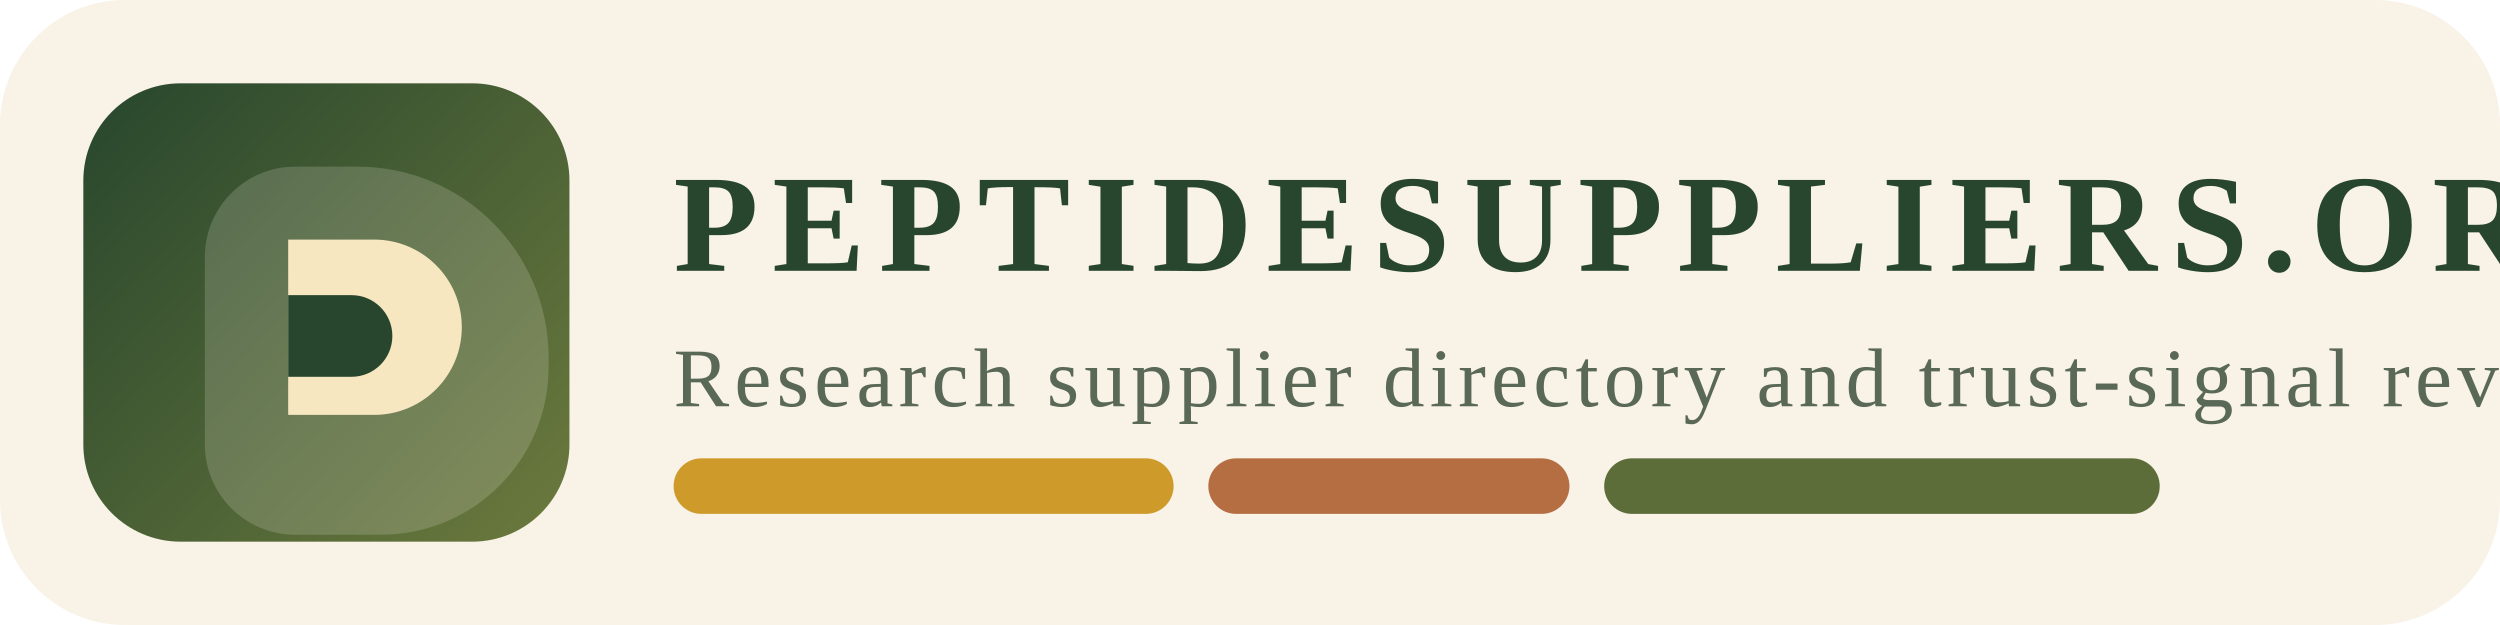
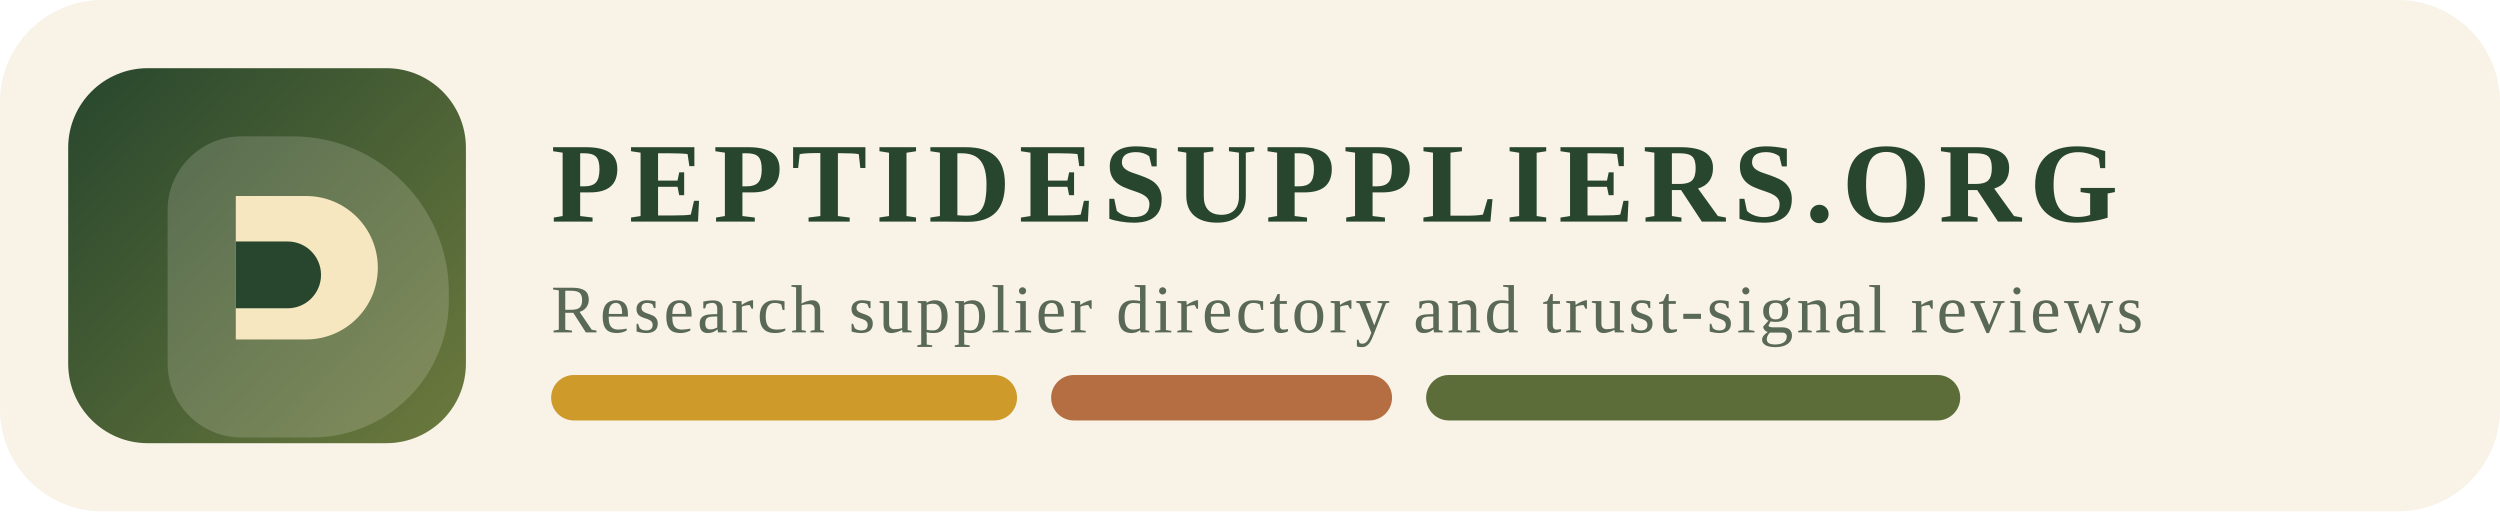
- <svg xmlns="http://www.w3.org/2000/svg" width="720" height="180" viewBox="0 0 720 180" fill="none" role="img" aria-labelledby="title desc">
-   <rect width="720" height="180" rx="36" fill="#F8F2E7" />
+ <svg xmlns="http://www.w3.org/2000/svg" width="880" height="180" viewBox="0 0 880 180" fill="none" role="img" aria-labelledby="title desc">
+   <rect width="880" height="180" rx="36" fill="#F8F2E7" />
  <rect x="24" y="24" width="140" height="132" rx="28" fill="url(#paint0_linear)" />
  <path d="M59 74C59 59.641 70.641 48 85 48H103C133.376 48 158 72.624 158 103V105.744C158 132.393 136.393 154 109.744 154H85C70.641 154 59 142.359 59 128V74Z" fill="rgba(248,242,231,0.18)" />
  <path d="M83 69H107.757C121.703 69 133 80.297 133 94.243V94.243C133 108.189 121.703 119.486 107.757 119.486H83V69Z" fill="#F7E7C0" />
  <path d="M83 85H101.24C107.735 85 113 90.265 113 96.76V96.76C113 103.254 107.735 108.519 101.24 108.519H83V85Z" fill="#27462D" />
-   <text x="194" y="78" fill="#27462D" font-family="Georgia, 'Times New Roman', serif" font-size="40" font-weight="700" letter-spacing="4">PEPTIDESUPPLIERS.ORG</text>
-   <text x="194" y="117" fill="#5A6858" font-family="Georgia, 'Times New Roman', serif" font-size="24" letter-spacing="1.5">Research supplier directory and trust-signal reviews</text>
-   <rect x="194" y="132" width="144" height="16" rx="8" fill="#CE9A2A" />
-   <rect x="348" y="132" width="104" height="16" rx="8" fill="#B56D42" />
-   <rect x="462" y="132" width="160" height="16" rx="8" fill="#5C6D3A" />
+   <text x="194" y="78" fill="#27462D" font-family="Georgia, 'Times New Roman', serif" font-size="40" font-weight="700" letter-spacing="3">PEPTIDESUPPLIERS.ORG</text>
+   <text x="194" y="117" fill="#5A6858" font-family="Georgia, 'Times New Roman', serif" font-size="24" letter-spacing="1.2">Research supplier directory and trust-signal reviews</text>
+   <rect x="194" y="132" width="164" height="16" rx="8" fill="#CE9A2A" />
+   <rect x="370" y="132" width="120" height="16" rx="8" fill="#B56D42" />
+   <rect x="502" y="132" width="188" height="16" rx="8" fill="#5C6D3A" />
  <defs>
    <linearGradient id="paint0_linear" x1="24" y1="24" x2="164" y2="156" gradientUnits="userSpaceOnUse">
      <stop stop-color="#27462D" />
      <stop offset="1" stop-color="#6C7A3D" />
    </linearGradient>
  </defs>
</svg>
